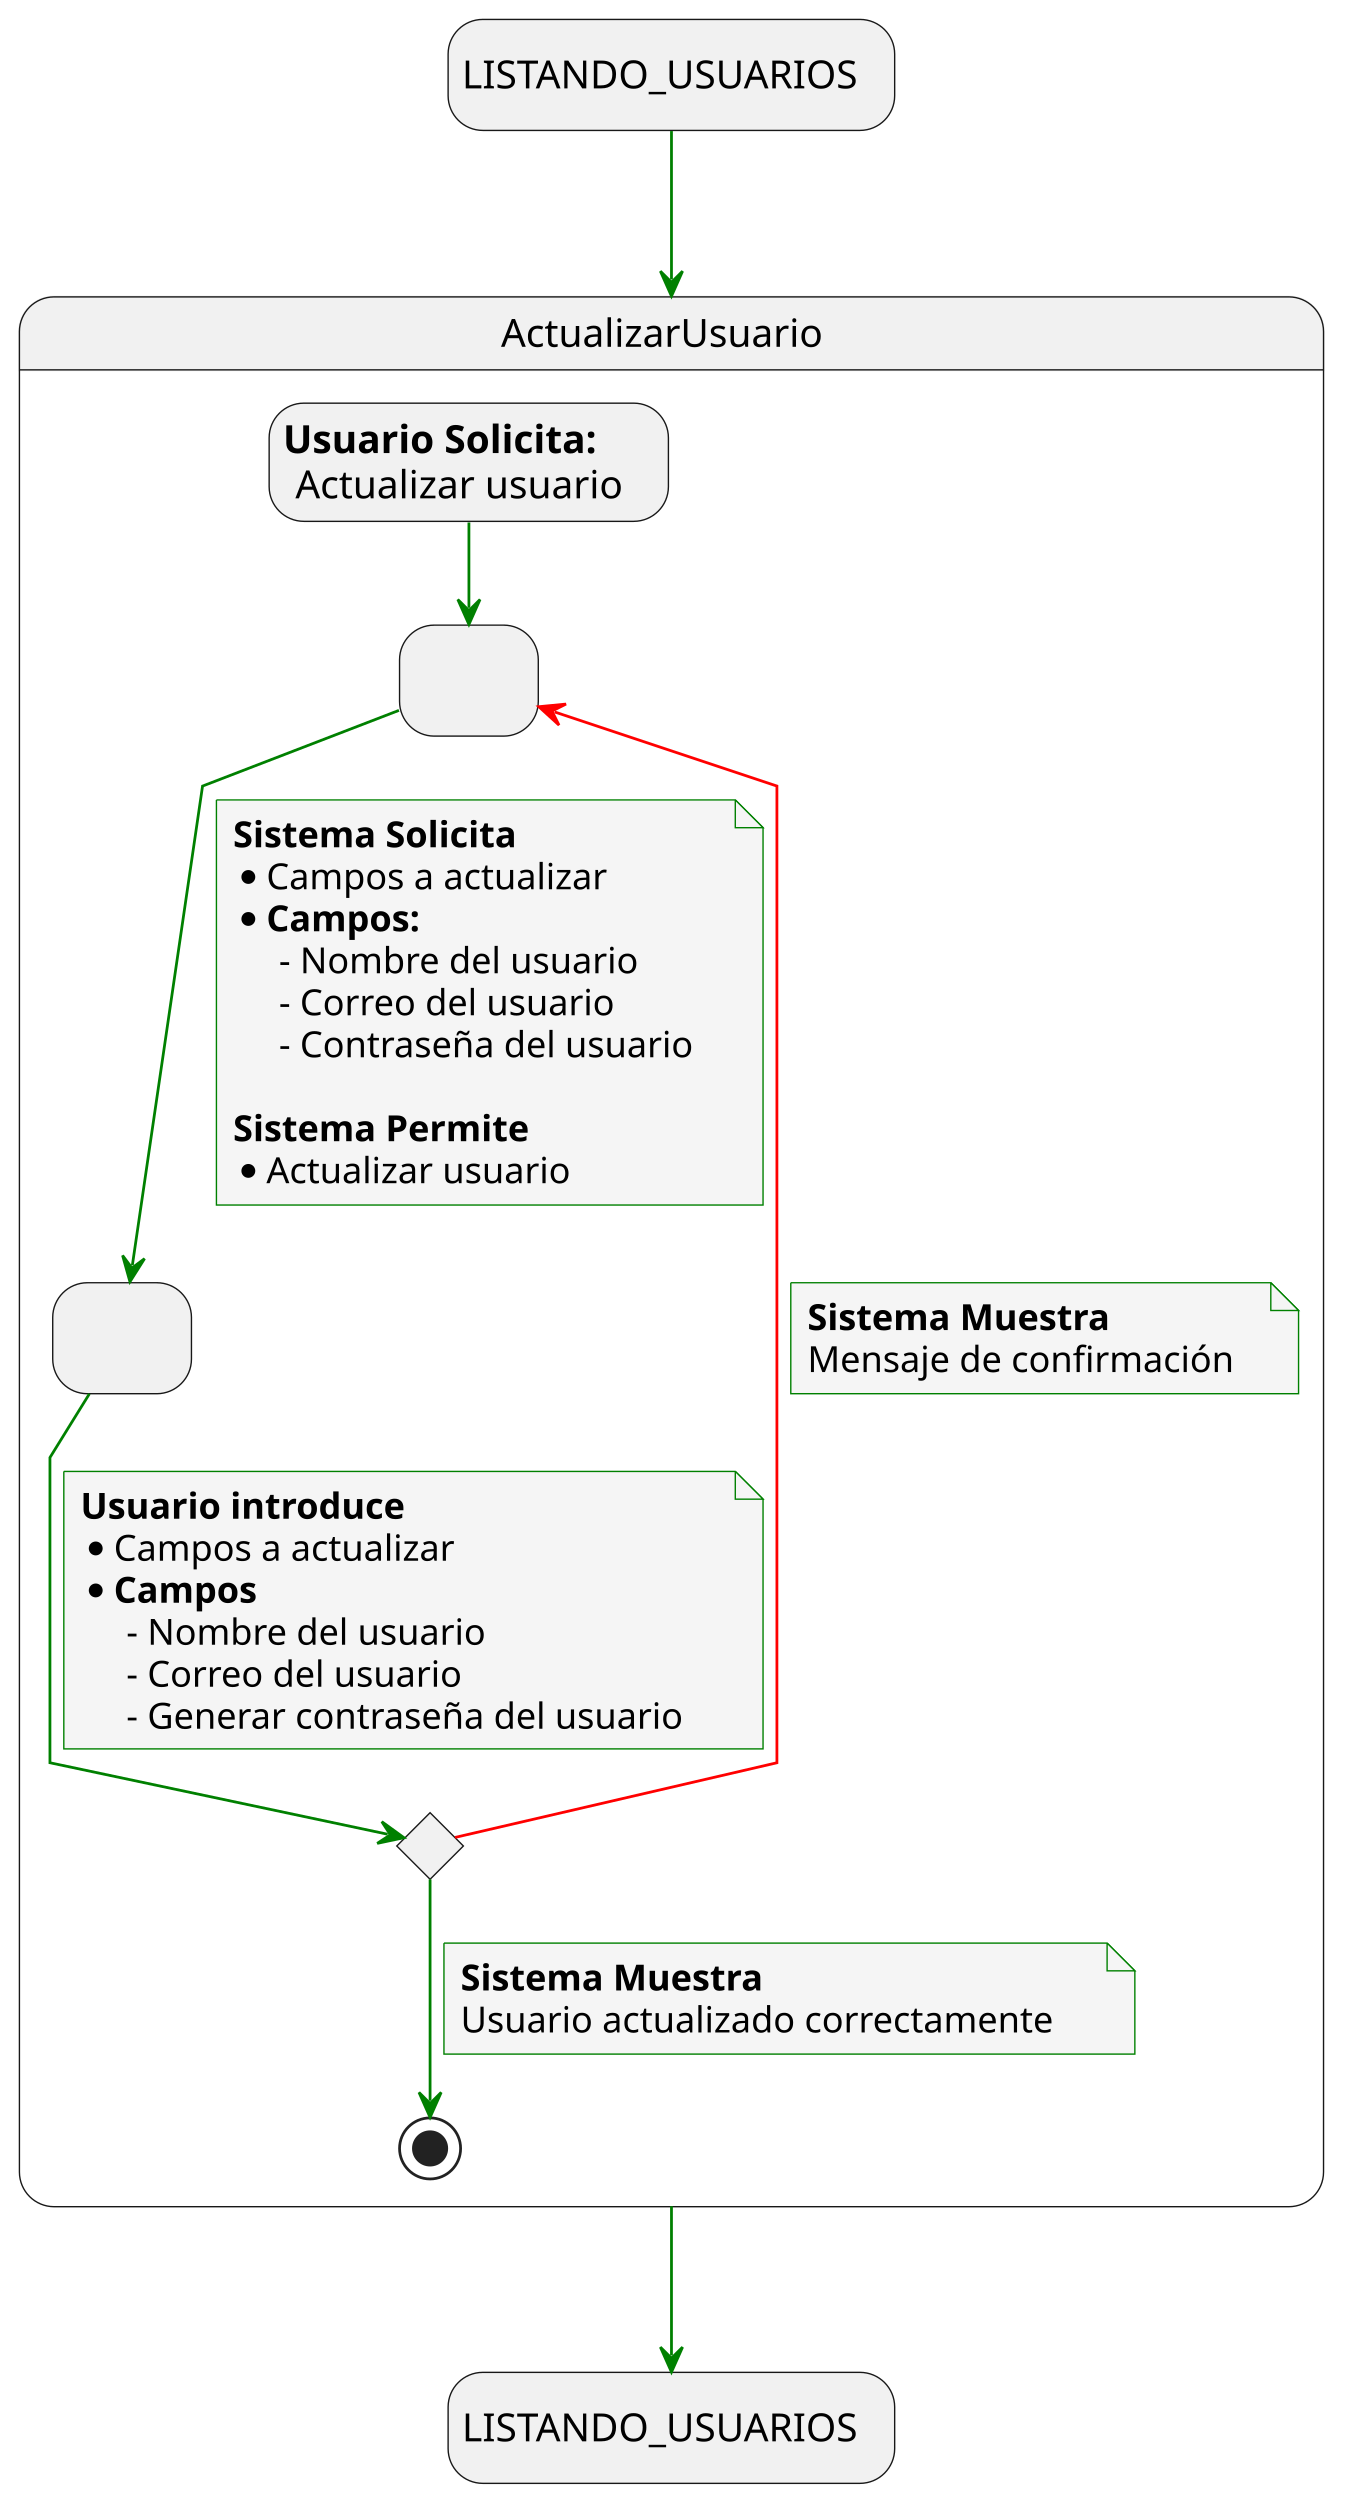
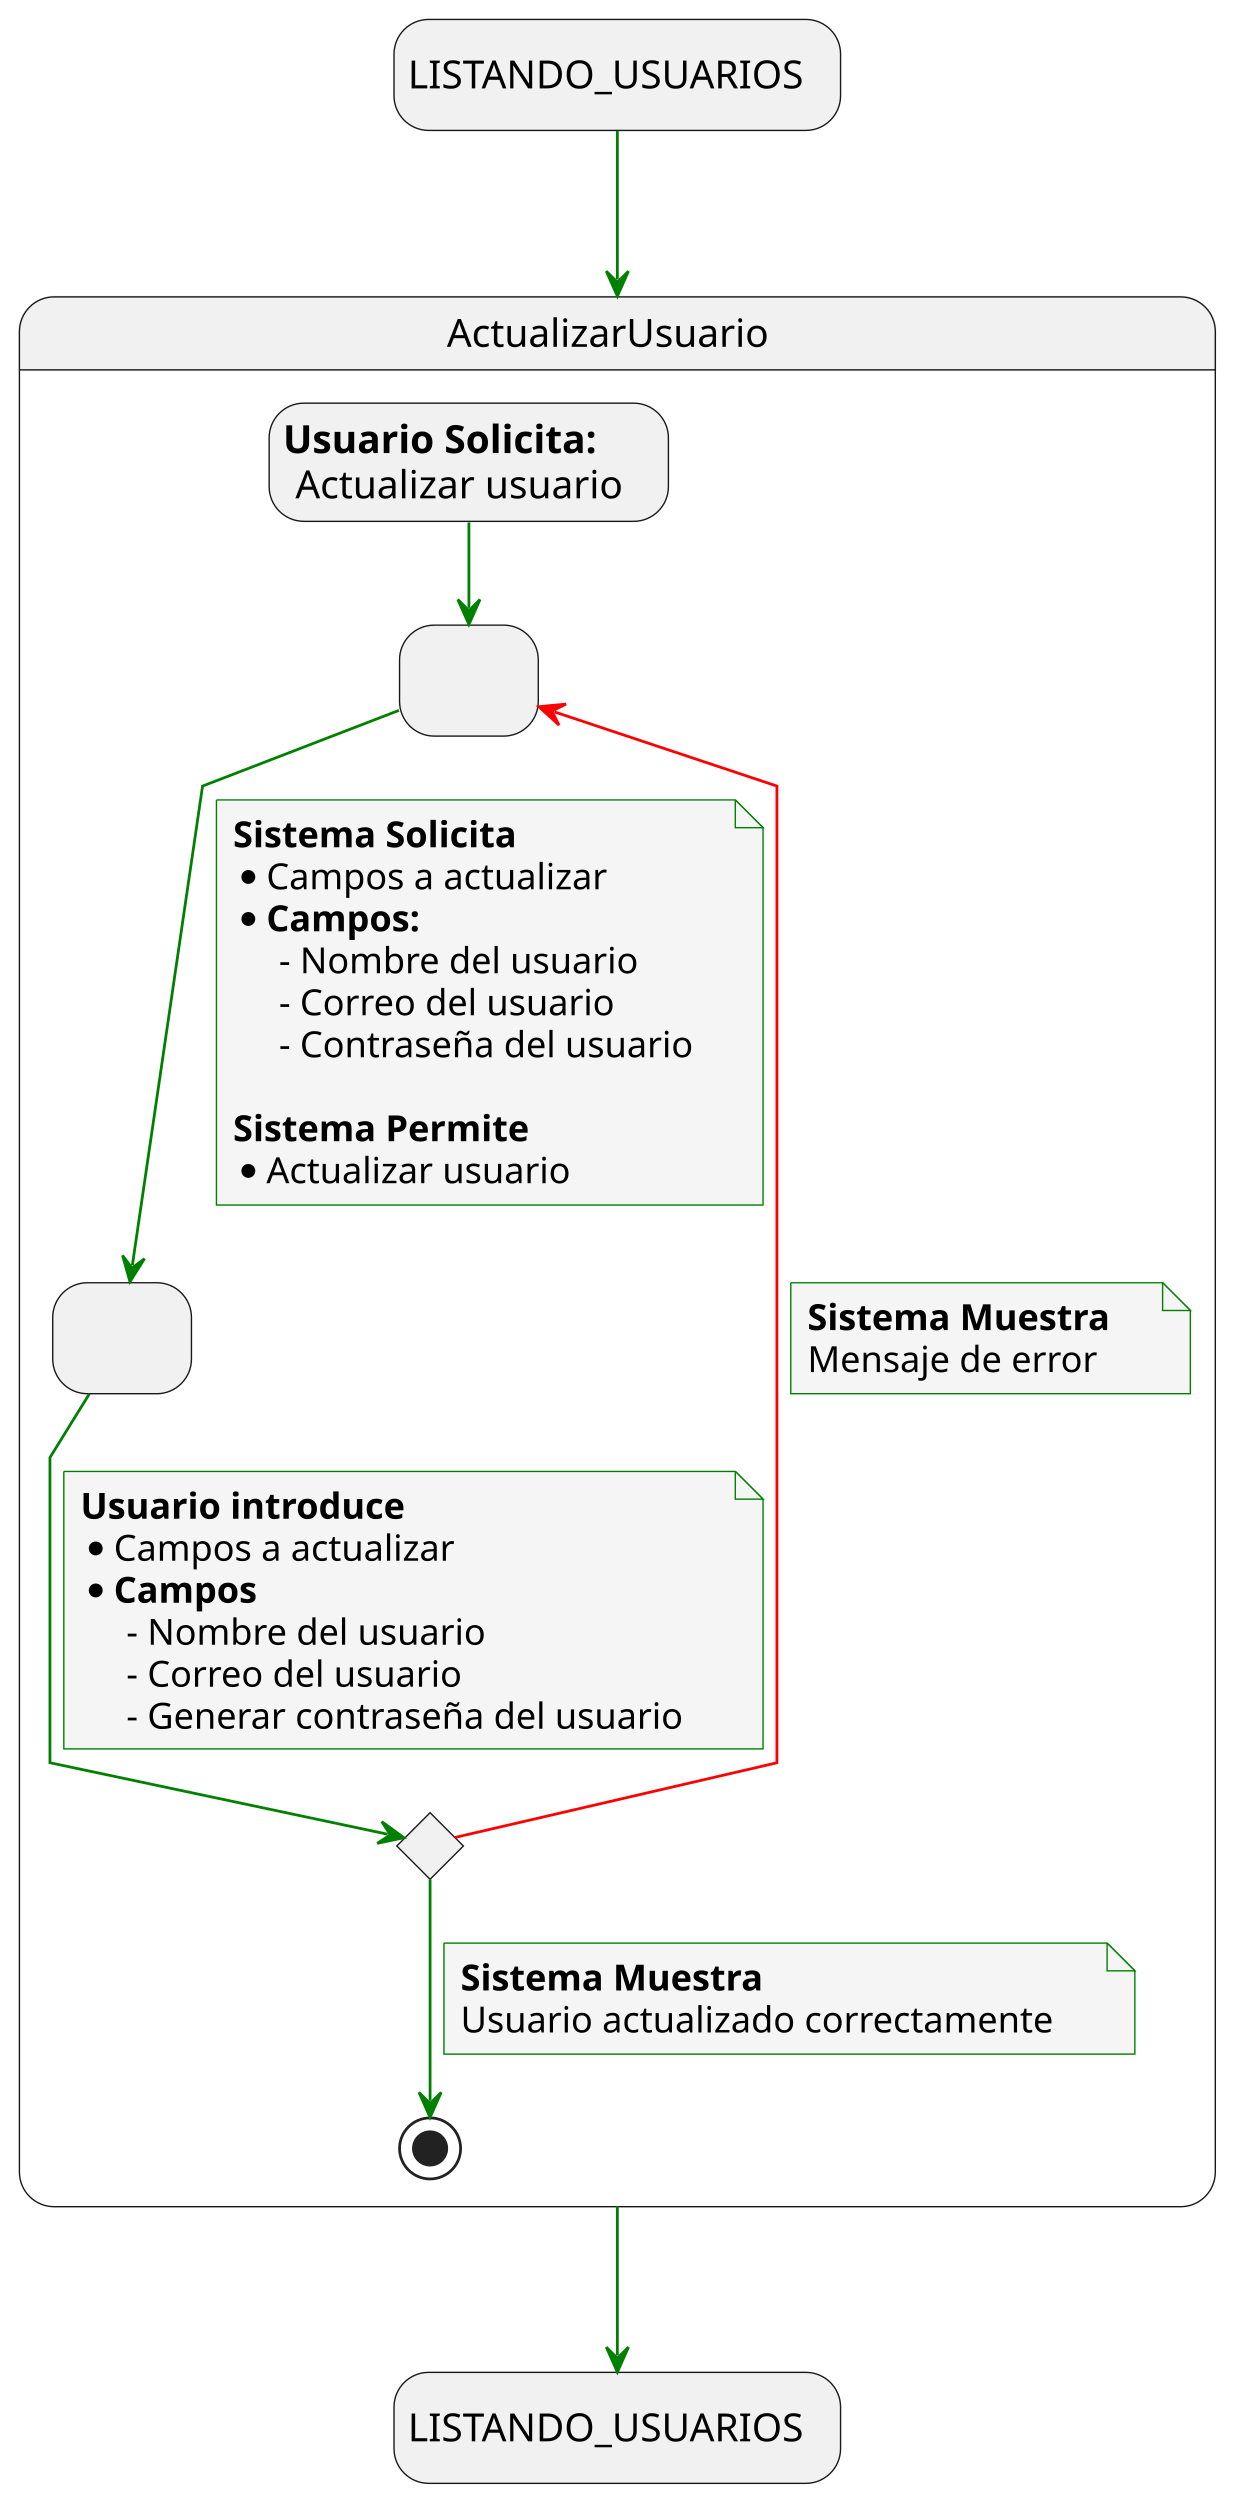
- <svg xmlns="http://www.w3.org/2000/svg" contentStyleType="text/css" height="901px" preserveAspectRatio="none" style="width:490px;height:901px;background:#FFFFFF;" version="1.1" viewBox="0 0 490 901" width="490px" zoomAndPan="magnify">
+ <svg xmlns="http://www.w3.org/2000/svg" contentStyleType="text/css" height="901px" preserveAspectRatio="none" style="width:451px;height:901px;background:#FFFFFF;" version="1.1" viewBox="0 0 451 901" width="451px" zoomAndPan="magnify">
  <defs />
  <g>
-     <rect fill="#F1F1F1" height="40" rx="12.5" ry="12.5" style="stroke:#181818;stroke-width:0.5;" width="160.938" x="161.5" y="7" />
-     <text fill="#000000" font-family="sans-serif" font-size="14" lengthAdjust="spacing" textLength="150.938" x="166.5" y="31.847">LISTANDO_USUARIOS</text>
-     <rect fill="#F1F1F1" height="40" rx="12.5" ry="12.5" style="stroke:#181818;stroke-width:0.5;" width="160.938" x="161.5" y="855" />
-     <text fill="#000000" font-family="sans-serif" font-size="14" lengthAdjust="spacing" textLength="150.938" x="166.5" y="879.847">LISTANDO_USUARIOS</text>
-     <path d="M19.5,107 L464.5,107 A12.5,12.5 0 0 1 477,119.5 L477,133.297 L7,133.297 L7,119.5 A12.5,12.5 0 0 1 19.5,107 " fill="#F1F1F1" style="stroke:#F1F1F1;stroke-width:1;" />
-     <rect fill="none" height="688.297" rx="12.5" ry="12.5" style="stroke:#181818;stroke-width:0.5;" width="470" x="7" y="107" />
-     <line style="stroke:#181818;stroke-width:0.5;" x1="7" x2="477" y1="133.297" y2="133.297" />
-     <text fill="#000000" font-family="sans-serif" font-size="14" lengthAdjust="spacing" textLength="122.883" x="180.559" y="124.995">ActualizarUsuario</text>
+     <rect fill="#F1F1F1" height="40" rx="12.5" ry="12.5" style="stroke:#181818;stroke-width:0.5;" width="160.938" x="142" y="7" />
+     <text fill="#000000" font-family="sans-serif" font-size="14" lengthAdjust="spacing" textLength="150.938" x="147" y="31.847">LISTANDO_USUARIOS</text>
+     <rect fill="#F1F1F1" height="40" rx="12.5" ry="12.5" style="stroke:#181818;stroke-width:0.5;" width="160.938" x="142" y="855" />
+     <text fill="#000000" font-family="sans-serif" font-size="14" lengthAdjust="spacing" textLength="150.938" x="147" y="879.847">LISTANDO_USUARIOS</text>
+     <path d="M19.5,107 L425.5,107 A12.5,12.5 0 0 1 438,119.5 L438,133.297 L7,133.297 L7,119.5 A12.5,12.5 0 0 1 19.5,107 " fill="#F1F1F1" style="stroke:#F1F1F1;stroke-width:1;" />
+     <rect fill="none" height="688.297" rx="12.5" ry="12.5" style="stroke:#181818;stroke-width:0.5;" width="431" x="7" y="107" />
+     <line style="stroke:#181818;stroke-width:0.5;" x1="7" x2="438" y1="133.297" y2="133.297" />
+     <text fill="#000000" font-family="sans-serif" font-size="14" lengthAdjust="spacing" textLength="122.883" x="161.059" y="124.995">ActualizarUsuario</text>
    <rect fill="#F1F1F1" height="40" rx="12.5" ry="12.5" style="stroke:#181818;stroke-width:0.5;" width="50" x="144" y="225.297" />
    <text fill="#000000" font-family="sans-serif" font-size="14" lengthAdjust="spacing" textLength="4.45" x="166.775" y="250.144"> </text>
    <rect fill="#F1F1F1" height="40" rx="12.5" ry="12.5" style="stroke:#181818;stroke-width:0.5;" width="50" x="19" y="462.297" />
    <text fill="#000000" font-family="sans-serif" font-size="14" lengthAdjust="spacing" textLength="4.45" x="41.775" y="487.144"> </text>
    <g id="elem_revisionActualizarUsuario">
      <polygon fill="#F1F1F1" points="155,653.297,167,665.297,155,677.297,143,665.297,155,653.297" style="stroke:#181818;stroke-width:0.5;" />
    </g>
    <rect fill="#F1F1F1" height="42.594" rx="12.5" ry="12.5" style="stroke:#181818;stroke-width:0.5;" width="143.895" x="97" y="145.297" />
    <text fill="#000000" font-family="sans-serif" font-size="14" font-weight="bold" lengthAdjust="spacing" textLength="129.445" x="102" y="163.292">Usuario Solicita:</text>
    <text fill="#000000" font-family="sans-serif" font-size="14" lengthAdjust="spacing" textLength="4.45" x="231.445" y="163.292"> </text>
    <text fill="#000000" font-family="sans-serif" font-size="14" lengthAdjust="spacing" textLength="125.959" x="106.45" y="179.589">Actualizar usuario</text>
    <ellipse cx="155" cy="774.297" fill="none" rx="11" ry="11" style="stroke:#222222;stroke-width:1;" />
    <ellipse cx="155" cy="774.297" fill="#222222" rx="6" ry="6" style="stroke:#222222;stroke-width:1;" />
    <g id="link_usuarioSolicita_solicitudActualizarUsuario">
      <path d="M169,188.297 C169,199.717 169,207.847 169,219.057 " fill="none" id="usuarioSolicita-to-solicitudActualizarUsuario" style="stroke:#008000;stroke-width:1;" />
      <polygon fill="#008000" points="169,225.057,173,216.057,169,220.057,165,216.057,169,225.057" style="stroke:#008000;stroke-width:1;" />
    </g>
    <g id="link_solicitudActualizarUsuario_envioActualizarUsuario">
      <path d="M143.78,256.017 C115.33,266.977 73,283.297 73,283.297 C73,283.297 55,406.19 47.7,456.01 " fill="none" id="solicitudActualizarUsuario-to-envioActualizarUsuario" style="stroke:#008000;stroke-width:1;" />
      <polygon fill="#008000" points="46.83,461.947,52.093,453.622,47.555,457,44.177,452.462,46.83,461.947" style="stroke:#008000;stroke-width:1;" />
      <path d="M78,288.297 L78,434.297 L275,434.297 L275,298.297 L265,288.297 L78,288.297 " fill="#F5F5F5" style="stroke:#008000;stroke-width:0.5;" />
      <path d="M265,288.297 L265,298.297 L275,298.297 L265,288.297 " fill="#F5F5F5" style="stroke:#008000;stroke-width:0.5;" />
      <text fill="#000000" font-family="sans-serif" font-size="13" font-weight="bold" lengthAdjust="spacing" textLength="117.787" x="84" y="305.364">Sistema Solicita</text>
      <ellipse cx="89.5" cy="316.062" fill="#000000" rx="2.5" ry="2.5" style="stroke:#000000;stroke-width:0;" />
      <text fill="#000000" font-family="sans-serif" font-size="13" lengthAdjust="spacing" textLength="132.691" x="96" y="320.497">Campos a actualizar</text>
      <ellipse cx="89.5" cy="331.195" fill="#000000" rx="2.5" ry="2.5" style="stroke:#000000;stroke-width:0;" />
      <text fill="#000000" font-family="sans-serif" font-size="13" font-weight="bold" lengthAdjust="spacing" textLength="63.032" x="96" y="335.629">Campos:</text>
      <text fill="#000000" font-family="sans-serif" font-size="13" lengthAdjust="spacing" textLength="137.014" x="100.529" y="350.762">- Nombre del usuario</text>
      <text fill="#000000" font-family="sans-serif" font-size="13" lengthAdjust="spacing" textLength="128.75" x="100.529" y="365.895">- Correo del usuario</text>
      <text fill="#000000" font-family="sans-serif" font-size="13" lengthAdjust="spacing" textLength="159.732" x="100.529" y="381.028">- Contraseña del usuario</text>
      <text fill="#000000" font-family="sans-serif" font-size="13" lengthAdjust="spacing" textLength="4.132" x="84" y="396.161"> </text>
      <text fill="#000000" font-family="sans-serif" font-size="13" font-weight="bold" lengthAdjust="spacing" textLength="121.221" x="84" y="411.293">Sistema Permite</text>
      <ellipse cx="89.5" cy="421.992" fill="#000000" rx="2.5" ry="2.5" style="stroke:#000000;stroke-width:0;" />
      <text fill="#000000" font-family="sans-serif" font-size="13" lengthAdjust="spacing" textLength="116.962" x="96" y="426.426">Actualizar usuario</text>
    </g>
    <g id="link_envioActualizarUsuario_revisionActualizarUsuario">
      <path d="M32.22,502.327 C25.34,513.447 18,525.297 18,525.297 C18,525.297 18,635.297 18,635.297 C18,635.297 108.76,654.503 139.71,661.063 " fill="none" id="envioActualizarUsuario-to-revisionActualizarUsuario" style="stroke:#008000;stroke-width:1;" />
      <polygon fill="#008000" points="145.58,662.307,137.605,656.528,140.689,661.27,135.946,664.354,145.58,662.307" style="stroke:#008000;stroke-width:1;" />
      <path d="M23,530.297 L23,630.297 L275,630.297 L275,540.297 L265,530.297 L23,530.297 " fill="#F5F5F5" style="stroke:#008000;stroke-width:0.5;" />
      <path d="M265,530.297 L265,540.297 L275,540.297 L265,530.297 " fill="#F5F5F5" style="stroke:#008000;stroke-width:0.5;" />
      <text fill="#000000" font-family="sans-serif" font-size="13" font-weight="bold" lengthAdjust="spacing" textLength="130.997" x="29" y="547.364">Usuario introduce</text>
      <ellipse cx="34.5" cy="558.062" fill="#000000" rx="2.5" ry="2.5" style="stroke:#000000;stroke-width:0;" />
      <text fill="#000000" font-family="sans-serif" font-size="13" lengthAdjust="spacing" textLength="132.691" x="41" y="562.497">Campos a actualizar</text>
      <ellipse cx="34.5" cy="573.195" fill="#000000" rx="2.5" ry="2.5" style="stroke:#000000;stroke-width:0;" />
      <text fill="#000000" font-family="sans-serif" font-size="13" font-weight="bold" lengthAdjust="spacing" textLength="57.834" x="41" y="577.629">Campos</text>
      <text fill="#000000" font-family="sans-serif" font-size="13" lengthAdjust="spacing" textLength="137.014" x="45.529" y="592.762">- Nombre del usuario</text>
      <text fill="#000000" font-family="sans-serif" font-size="13" lengthAdjust="spacing" textLength="128.75" x="45.529" y="607.895">- Correo del usuario</text>
      <text fill="#000000" font-family="sans-serif" font-size="13" lengthAdjust="spacing" textLength="214.9" x="45.529" y="623.028">- Generar contraseña del usuario</text>
    </g>
    <g id="link_revisionActualizarUsuario_solicitudActualizarUsuario">
      <path d="M163.99,662.207 C192.65,655.557 280,635.297 280,635.297 C280,635.297 280,283.297 280,283.297 C280,283.297 232.632,267.503 199.882,256.593 " fill="none" id="revisionActualizarUsuario-to-solicitudActualizarUsuario" style="stroke:#FF0000;stroke-width:1;" />
      <polygon fill="#FF0000" points="194.19,254.697,201.464,261.336,198.934,256.277,203.993,253.746,194.19,254.697" style="stroke:#FF0000;stroke-width:1;" />
-       <path d="M285,462.297 L285,502.297 L468,502.297 L468,472.297 L458,462.297 L285,462.297 " fill="#F5F5F5" style="stroke:#008000;stroke-width:0.5;" />
-       <path d="M458,462.297 L458,472.297 L468,472.297 L458,462.297 " fill="#F5F5F5" style="stroke:#008000;stroke-width:0.5;" />
+       <path d="M285,462.297 L285,502.297 L429,502.297 L429,472.297 L419,462.297 L285,462.297 " fill="#F5F5F5" style="stroke:#008000;stroke-width:0.5;" />
+       <path d="M419,462.297 L419,472.297 L429,472.297 L419,462.297 " fill="#F5F5F5" style="stroke:#008000;stroke-width:0.5;" />
      <text fill="#000000" font-family="sans-serif" font-size="13" font-weight="bold" lengthAdjust="spacing" textLength="123.576" x="291" y="479.364">Sistema Muestra</text>
-       <text fill="#000000" font-family="sans-serif" font-size="13" lengthAdjust="spacing" textLength="162.773" x="291" y="494.497">Mensaje de confirmación</text>
+       <text fill="#000000" font-family="sans-serif" font-size="13" lengthAdjust="spacing" textLength="110.303" x="291" y="494.497">Mensaje de error</text>
    </g>
    <g id="link_revisionActualizarUsuario_*end*ActualizarUsuario">
      <path d="M155,677.347 C155,698.167 155,736.937 155,757.097 " fill="none" id="revisionActualizarUsuario-to-*end*ActualizarUsuario" style="stroke:#008000;stroke-width:1;" />
      <polygon fill="#008000" points="155,763.097,159,754.097,155,758.097,151,754.097,155,763.097" style="stroke:#008000;stroke-width:1;" />
      <path d="M160,700.297 L160,740.297 L409,740.297 L409,710.297 L399,700.297 L160,700.297 " fill="#F5F5F5" style="stroke:#008000;stroke-width:0.5;" />
      <path d="M399,700.297 L399,710.297 L409,710.297 L399,700.297 " fill="#F5F5F5" style="stroke:#008000;stroke-width:0.5;" />
      <text fill="#000000" font-family="sans-serif" font-size="13" font-weight="bold" lengthAdjust="spacing" textLength="123.576" x="166" y="717.364">Sistema Muestra</text>
      <text fill="#000000" font-family="sans-serif" font-size="13" lengthAdjust="spacing" textLength="228.3" x="166" y="732.497">Usuario actualizado correctamente</text>
    </g>
    <g id="link_startState_ActualizarUsuario">
-       <path d="M242,47.23 C242,61.18 242,75.91 242,100.73 " fill="none" id="startState-to-ActualizarUsuario" style="stroke:#008000;stroke-width:1;" />
-       <polygon fill="#008000" points="242,106.73,246,97.73,242,101.73,238,97.73,242,106.73" style="stroke:#008000;stroke-width:1;" />
+       <path d="M222.5,47.23 C222.5,61.18 222.5,75.91 222.5,100.73 " fill="none" id="startState-to-ActualizarUsuario" style="stroke:#008000;stroke-width:1;" />
+       <polygon fill="#008000" points="222.5,106.73,226.5,97.73,222.5,101.73,218.5,97.73,222.5,106.73" style="stroke:#008000;stroke-width:1;" />
    </g>
    <g id="link_ActualizarUsuario_endState">
-       <path d="M242,795.12 C242,820.08 242,834.92 242,848.9 " fill="none" id="ActualizarUsuario-to-endState" style="stroke:#008000;stroke-width:1;" />
-       <polygon fill="#008000" points="242,854.9,246,845.9,242,849.9,238,845.9,242,854.9" style="stroke:#008000;stroke-width:1;" />
+       <path d="M222.5,795.12 C222.5,820.08 222.5,834.92 222.5,848.9 " fill="none" id="ActualizarUsuario-to-endState" style="stroke:#008000;stroke-width:1;" />
+       <polygon fill="#008000" points="222.5,854.9,226.5,845.9,222.5,849.9,218.5,845.9,222.5,854.9" style="stroke:#008000;stroke-width:1;" />
    </g>
  </g>
</svg>
